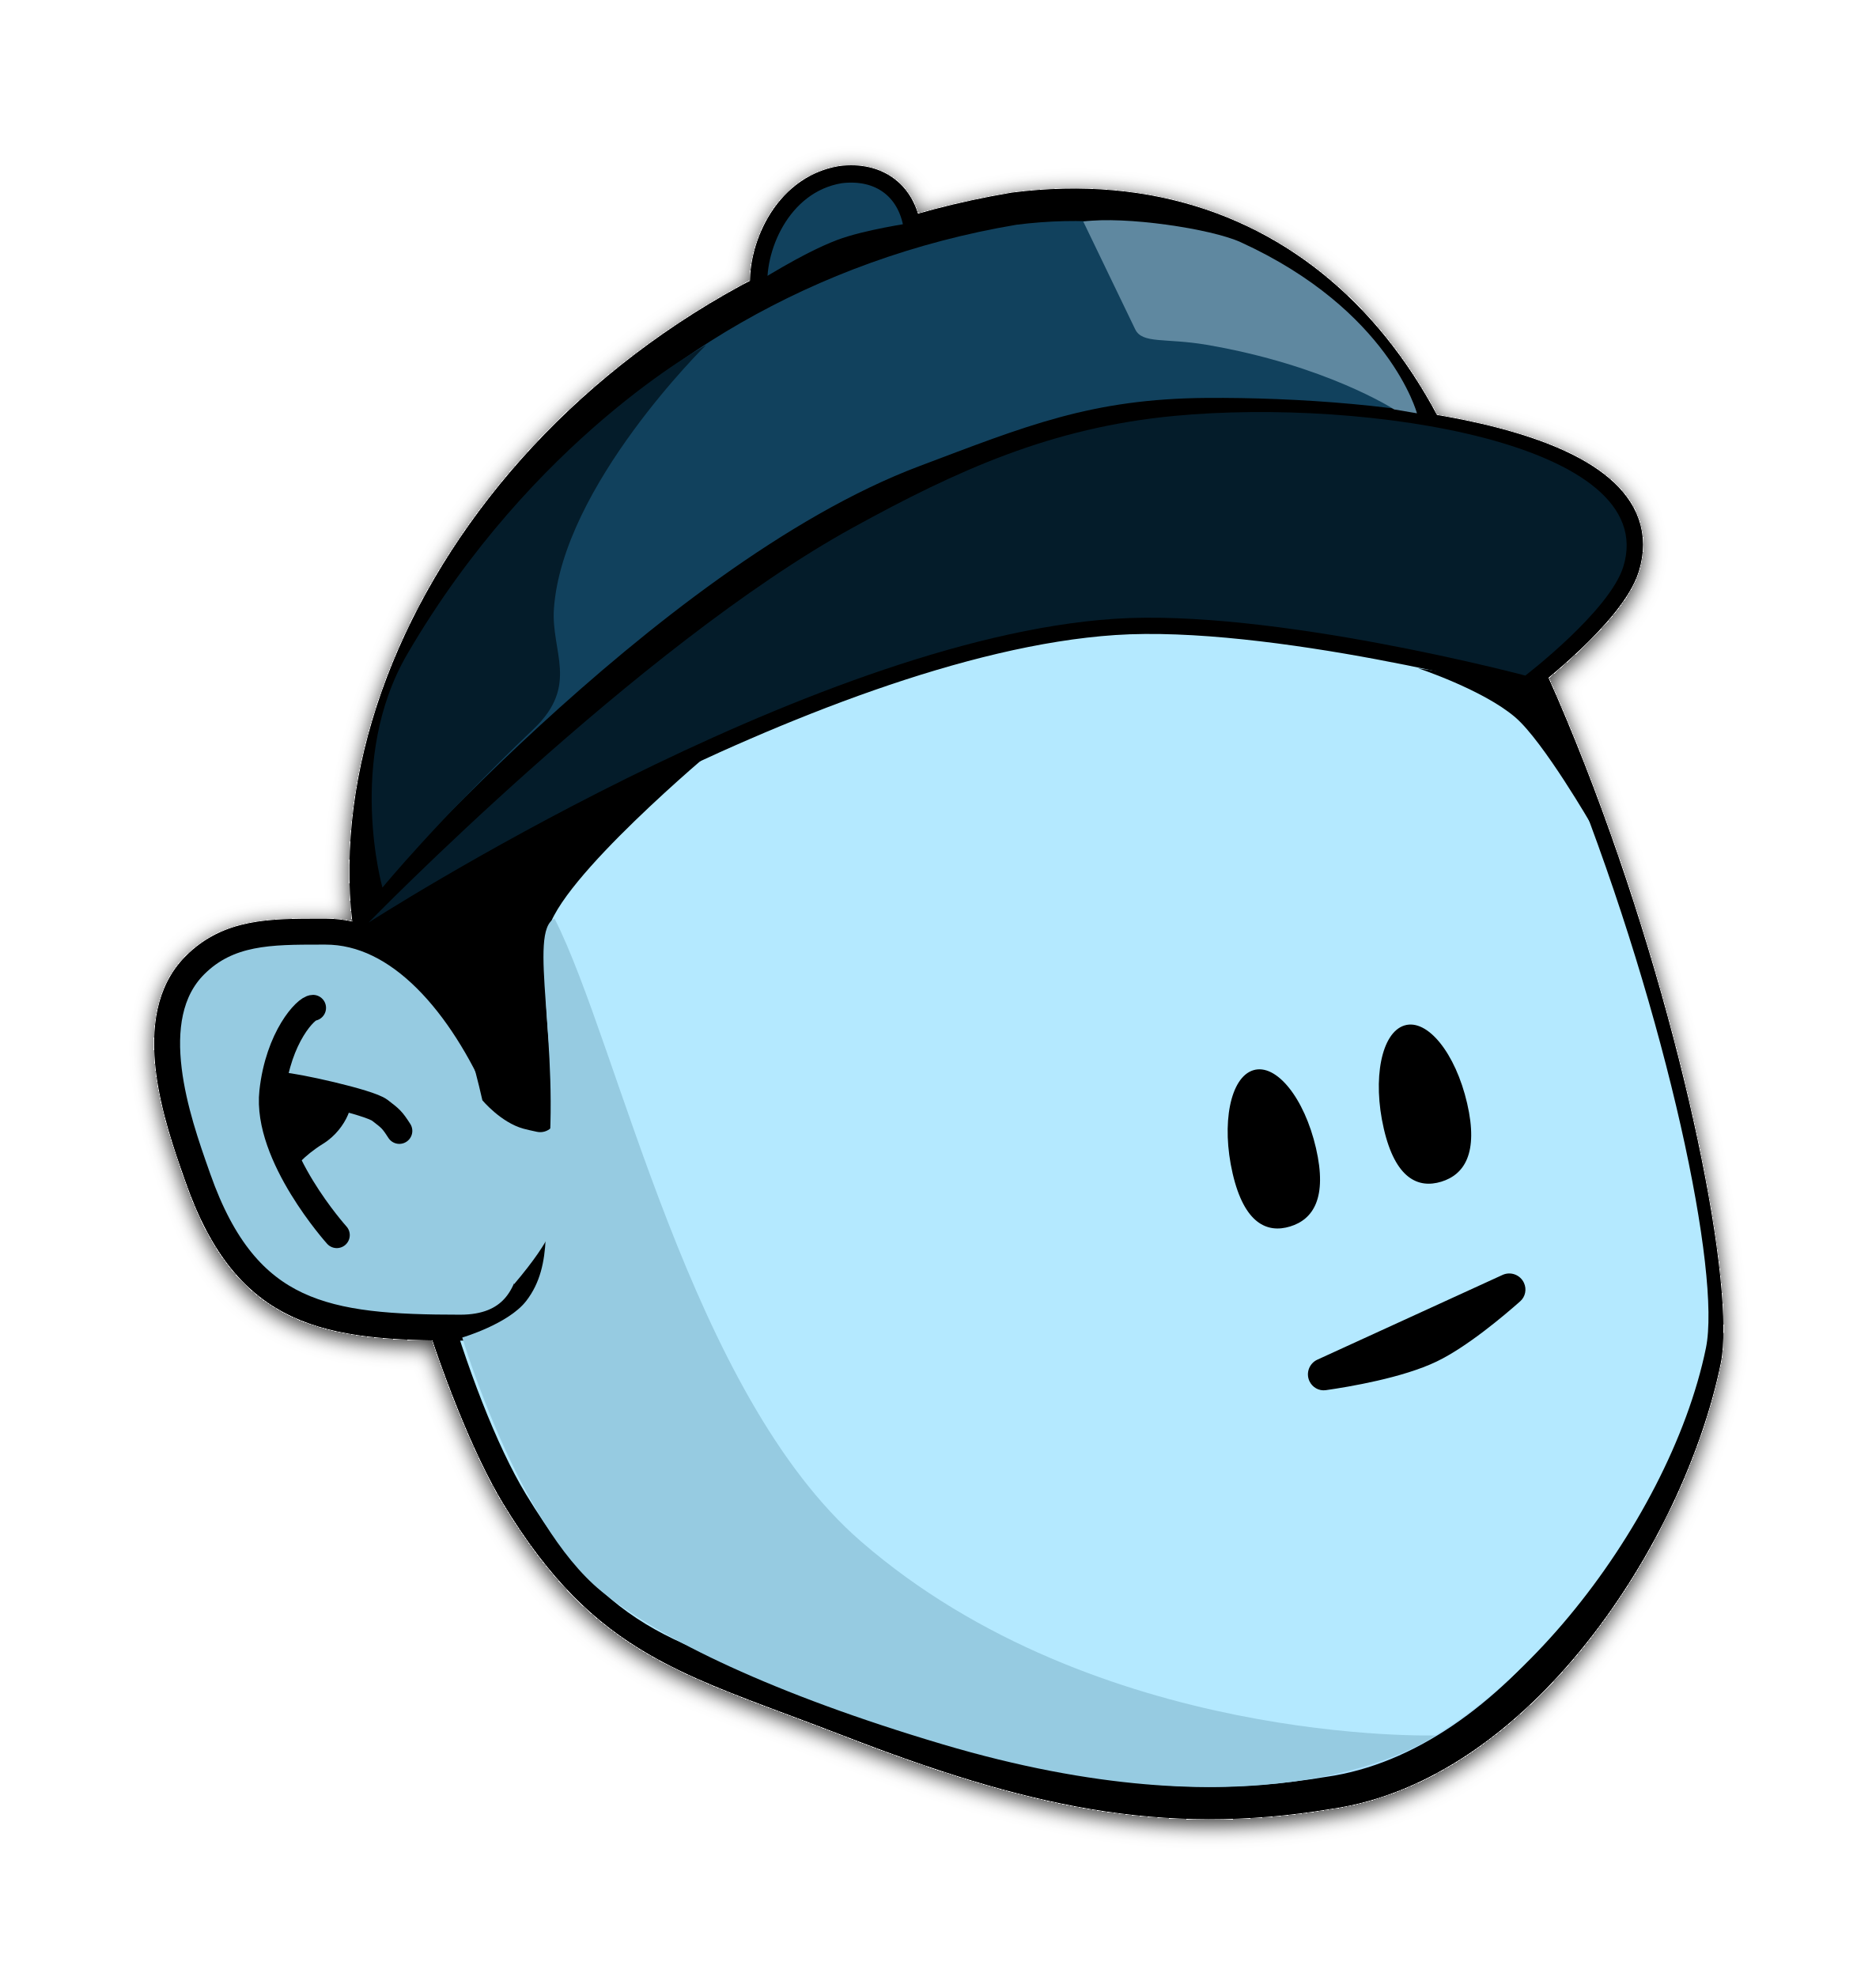
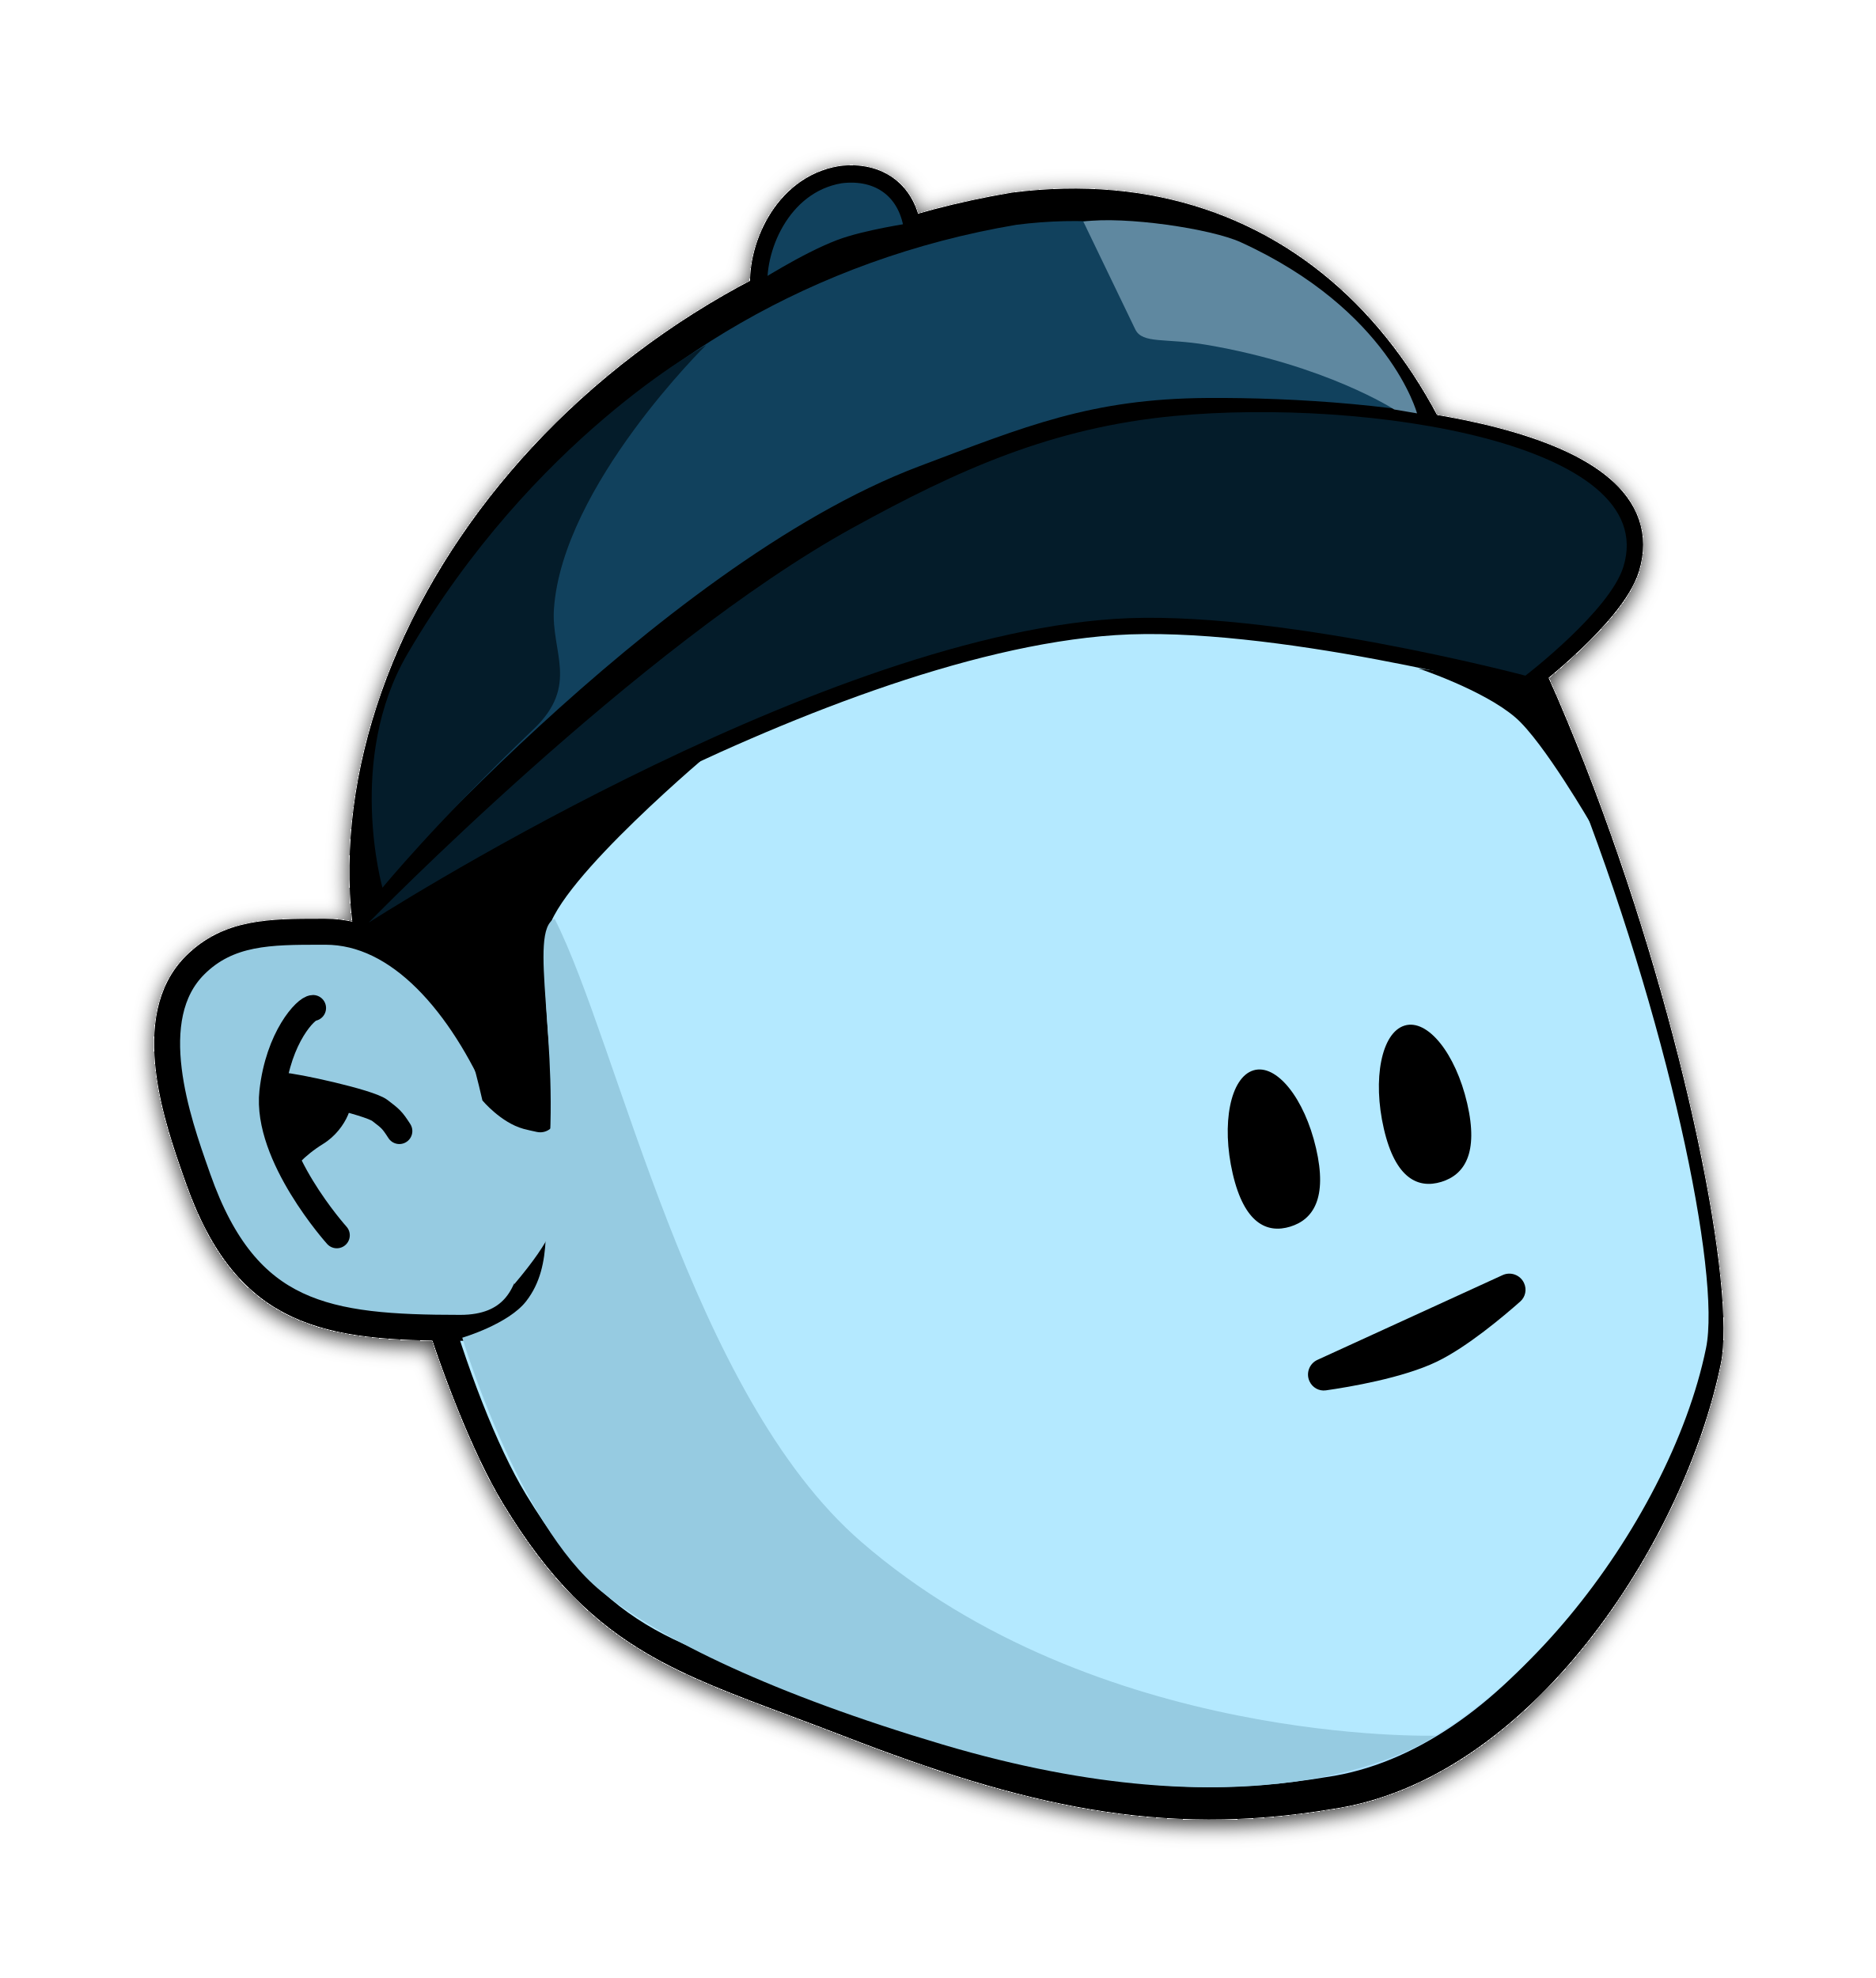
- <svg xmlns="http://www.w3.org/2000/svg" width="1513" height="1595" viewBox="0 0 1513 1595" fill="none">
+ <svg xmlns="http://www.w3.org/2000/svg" width="2400" height="2531" viewBox="0 0 2400 2531" fill="none">
  <g filter="url(#filter0_d_1_23)">
-     <path d="M1071.92 1446.46L1071.77 1446.48L1071.62 1446.5C937.447 1468.86 829.314 1443.97 685.636 1388.28C669.596 1382.06 654.602 1376.46 640.487 1371.18C596.74 1354.82 561.45 1341.63 529.69 1323.18C488.644 1299.35 453.719 1266.69 417.093 1206.27C394.323 1168.7 368.1 1103.15 347.523 1034.69C326.921 966.136 312.587 896.662 312.587 851.283C312.587 512.771 634.602 248.556 976.909 248.064C1033.48 256.637 1088.8 303.749 1140.11 376.108C1191.3 448.304 1236.6 542.979 1273.6 640.858C1310.55 738.64 1339 839.031 1356.65 922.292C1365.48 963.927 1371.58 1001.12 1374.72 1031.44C1377.89 1062.17 1377.88 1084.63 1375.25 1097.47C1360.85 1167.51 1323.31 1249.74 1269.72 1317.13C1216.02 1384.64 1147.56 1435.65 1071.92 1446.46Z" fill="#AADFFE" stroke="black" stroke-width="26.191" />
-     <path d="M1376.14 1087.57C1346.49 1231.87 1207.87 1407.23 1086.14 1427.52C948.636 1450.44 832.568 1432.25 687.913 1376.18C558.605 1326.06 499.489 1329.6 424.277 1205.51C377.047 1127.59 325.761 949.147 325.761 854.457C325.761 506.842 606.087 227.282 954.323 227.282C1204.11 263.295 1400.7 968.068 1376.14 1087.57Z" fill="#B4E9FF" />
-     <path d="M1061.56 926.208C1070.9 966.551 1059.26 983.832 1040.7 989.5C1022.14 995.169 1003.69 987.078 994.349 946.736C985.011 906.393 992.487 869.094 1011.05 863.426C1029.61 857.757 1052.22 885.866 1061.56 926.208Z" fill="black" />
-     <path d="M1183.5 890.085C1192.84 930.428 1181.19 947.709 1162.63 953.377C1144.07 959.046 1125.62 950.954 1116.29 910.612C1106.94 870.269 1114.42 832.971 1132.98 827.303C1151.54 821.634 1174.16 849.743 1183.5 890.085Z" fill="black" />
-     <path d="M1056.27 1114.21C1053.28 1107.67 1056.16 1099.95 1062.69 1096.95L1212.06 1028.59C1218.61 1025.59 1226.36 1028.47 1229.36 1035.03C1231.7 1040.12 1230.52 1046.14 1226.32 1049.86C1213.07 1061.6 1183.36 1086.7 1158.9 1098.46C1131.56 1111.61 1088.37 1118.86 1069.52 1121.56C1063.95 1122.35 1058.62 1119.32 1056.27 1114.21Z" fill="black" />
-     <path d="M817.969 168.363C1038.19 140.354 1178.84 302.303 1204.74 535.686C1204.74 535.686 1008.54 483.392 867.526 480.035C641.91 474.663 297.086 742.342 297.086 742.342C271.185 508.958 481.431 225.14 817.969 168.363Z" fill="#11415D" stroke="black" stroke-width="26.191" />
-     <path d="M677.863 140.907C709.323 136.906 732.756 154.116 736.375 186.725C736.375 186.725 698.8 192.201 677.863 200.115C650.177 210.58 612.378 234.956 612.378 234.956C608.759 202.348 629.781 148.975 677.863 140.907Z" fill="#11415D" stroke="black" stroke-width="13.976" />
-     <path d="M973.757 334.13C882.732 334.728 831.851 356.082 746.196 388.344C537.548 466.932 297.314 744.313 297.314 744.313C297.314 744.313 651.89 515.782 898.826 499.265C1025.94 490.762 1230.46 545.042 1230.46 545.042C1230.46 545.042 1298.51 492.882 1309.51 457.146C1340.09 357.738 1114.05 333.208 973.757 334.13Z" fill="#AC2321" stroke="black" stroke-width="26.191" />
-     <path d="M947.398 335.532C848.305 344.898 772.513 379.171 687.927 425.712C515.146 520.782 297.323 744.302 297.323 744.302C297.323 744.302 651.9 515.771 898.836 499.254C1025.94 490.752 1230.46 545.032 1230.46 545.032C1230.46 545.032 1298.52 492.871 1309.52 457.135C1340.1 357.727 1102.78 320.847 947.398 335.532Z" fill="#041C2A" />
-     <path d="M404.145 883.453C422.292 925.099 434.243 973.822 430.854 1011.34C429.167 1030.01 423.784 1044.83 414.626 1054.89C405.731 1064.65 392.155 1071.14 371.248 1071.14C316.661 1071.14 273.931 1068.61 239.752 1052.57C206.414 1036.92 179.818 1007.66 159.706 950.46C159.359 949.471 159.003 948.463 158.641 947.435C150.883 925.418 139.99 894.503 136.166 863.23C132.146 830.349 136.268 799.74 157.237 778.737C184.29 751.639 218.099 751.626 258.507 751.609C259.814 751.609 261.129 751.608 262.45 751.607C292.181 751.574 319.462 765.866 343.668 789.93C367.91 814.029 388.403 847.327 404.145 883.453Z" fill="#96CBE1" stroke="black" stroke-width="20.953" />
-     <path d="M252.524 813.122C246.884 813.122 224.523 836.694 219.687 880.817C214.028 932.447 271.679 996.462 271.679 996.462" stroke="black" stroke-width="20.953" stroke-linecap="round" />
-     <path d="M322.132 912.381C316.19 903.159 315.097 902.44 306.396 895.759C297.695 889.078 236.856 875.816 227.495 875.688" stroke="black" stroke-width="20.953" stroke-linecap="round" />
-     <path d="M495.123 956.591C495.123 1005.41 354.345 986.057 354.345 986.057L341.249 884.565L422.83 862.723C422.83 862.723 495.123 907.771 495.123 956.591Z" fill="#96CBE1" />
-     <path d="M441.92 751.753C449.778 709.847 576.151 604.411 576.151 604.411L441.92 666.616L288.046 751.753C295.685 755.027 327.702 779.609 350.251 806.576C378.862 840.793 381.353 854.534 389.129 887.682C389.129 887.682 404.054 905.618 422.277 910.6C424.914 911.32 428.919 912.224 433.105 913.111C441.849 914.964 449.713 907.565 448.641 898.692C444.326 862.973 435.923 783.74 441.92 751.753Z" fill="black" />
-     <path d="M260.711 922.7C244.77 932.558 236.356 943.239 234.142 947.347L227.499 879.567C242.998 881.621 275.325 885.729 280.639 885.729C287.281 885.729 280.639 910.376 260.711 922.7Z" fill="black" />
-     <path d="M1158.29 1400.08C1134.35 1416.25 1008.3 1480.91 760.299 1407.24C624.242 1366.83 532.312 1322.34 485.022 1283.71C417.401 1228.46 372.89 1079.08 372.89 1079.08C372.89 1079.08 410.055 1068.18 424.454 1049.62C447.372 1020.06 437.715 981.457 441.642 944.025C452.238 843.043 425.318 751.103 447.372 741.13C499.266 843.547 556.949 1124.24 694.553 1243.6C884.664 1408.51 1158.29 1400.08 1158.29 1400.08Z" fill="#96CBE1" />
-     <path d="M448.593 979.09C446.956 985.311 448.391 996.331 414.57 1036.22L418.559 988.526L428.54 961.902C435.906 965.04 450.23 972.87 448.593 979.09Z" fill="#96CBE1" />
-     <path d="M1000.81 195.383C976.983 184.504 907.557 174.173 873.847 178.728C873.847 178.728 909.959 253.656 915.729 265.651C921.499 277.647 940.099 272.502 973.355 278.179C1069.49 294.591 1124.65 330.32 1124.65 330.32L1143.04 333.442C1143.04 333.442 1120.83 250.189 1000.81 195.383Z" fill="#5F88A0" />
-     <path d="M328.554 527.685C430.226 353.167 569.609 278.337 569.609 278.337C569.609 278.337 453.753 391.863 446.837 491.142C444.412 525.938 467.501 552.785 430.539 588.044C352.266 662.711 308.513 716.088 308.513 716.088C308.513 716.088 279.08 612.605 328.554 527.685Z" fill="#041C2A" />
-     <path d="M1244.16 553.882L1284.23 666.1C1284.23 666.1 1244.99 598.103 1222.31 578.684C1196.26 556.383 1143.91 539.139 1143.91 539.139L1244.16 553.882Z" fill="black" />
+     <path d="M1700.34 2294.44L1700.1 2294.48L1699.86 2294.51C1487.03 2329.98 1315.5 2290.49 1087.59 2202.16C1062.15 2192.29 1038.36 2183.41 1015.97 2175.03C946.58 2149.08 890.601 2128.16 840.221 2098.89C775.112 2061.09 719.712 2009.28 661.614 1913.44C625.495 1853.85 583.899 1749.88 551.258 1641.28C518.579 1532.54 495.841 1422.33 495.841 1350.35C495.841 813.385 1006.64 394.273 1549.62 393.493C1639.36 407.092 1727.12 481.823 1808.5 596.603C1889.7 711.124 1961.55 861.302 2020.25 1016.56C2078.86 1171.67 2123.99 1330.92 2151.98 1462.99C2165.99 1529.03 2175.67 1588.02 2180.65 1636.13C2185.68 1684.88 2185.66 1720.49 2181.49 1740.86C2158.65 1851.96 2099.1 1982.4 2014.09 2089.29C1928.91 2196.38 1820.31 2277.3 1700.34 2294.44Z" fill="#AADFFE" stroke-width="41.546" stroke="black" />
+     <path d="M2182.9 1725.15C2135.87 1954.05 1915.98 2232.21 1722.89 2264.4C1504.78 2300.76 1320.66 2271.9 1091.2 2182.96C886.088 2103.46 792.315 2109.07 673.01 1912.24C598.091 1788.63 516.739 1505.59 516.739 1355.39C516.739 803.98 961.407 360.527 1513.8 360.527C1910.02 417.653 2221.86 1535.6 2182.9 1725.15Z" fill="#B4E9FF" />
+     <path d="M1683.9 1469.2C1698.72 1533.19 1680.25 1560.61 1650.81 1569.6C1621.37 1578.59 1592.1 1565.75 1577.29 1501.76C1562.48 1437.77 1574.33 1378.6 1603.78 1369.61C1633.22 1360.62 1669.09 1405.21 1683.9 1469.2Z" fill="black" />
+     <path d="M1877.32 1411.9C1892.14 1475.89 1873.66 1503.31 1844.22 1512.3C1814.78 1521.29 1785.51 1508.45 1770.71 1444.46C1755.89 1380.47 1767.75 1321.3 1797.19 1312.31C1826.63 1303.32 1862.51 1347.91 1877.32 1411.9Z" fill="black" />
+     <path d="M1675.52 1767.41C1670.77 1757.04 1675.33 1744.79 1685.7 1740.05L1922.63 1631.6C1933.02 1626.84 1945.31 1631.41 1950.07 1641.81C1953.78 1649.9 1951.91 1659.44 1945.25 1665.34C1924.23 1683.96 1877.1 1723.78 1838.3 1742.43C1794.93 1763.29 1726.43 1774.79 1696.53 1779.07C1687.69 1780.32 1679.23 1775.52 1675.52 1767.41Z" fill="black" />
+     <path d="M1297.51 267.066C1646.83 222.636 1869.93 479.529 1911.02 849.734C1911.02 849.734 1599.79 766.782 1376.12 761.457C1018.23 752.936 471.253 1177.54 471.253 1177.54C430.167 807.336 763.672 357.129 1297.51 267.066Z" fill="#11415D" stroke-width="41.546" stroke="black" />
+     <path d="M1075.26 223.514C1125.16 217.167 1162.34 244.468 1168.08 296.194C1168.08 296.194 1108.47 304.879 1075.26 317.433C1031.34 334.034 971.385 372.7 971.385 372.7C965.645 320.975 998.991 236.312 1075.26 223.514Z" fill="#11415D" stroke-width="22.17" stroke="black" />
+     <path d="M1544.62 530.015C1400.24 530.964 1319.53 564.837 1183.65 616.012C852.686 740.673 471.615 1180.67 471.615 1180.67C471.615 1180.67 1034.06 818.161 1425.76 791.961C1627.39 778.473 1951.81 864.575 1951.81 864.575C1951.81 864.575 2059.76 781.836 2077.21 725.15C2125.72 567.463 1767.16 528.553 1544.62 530.015Z" fill="#AC2321" stroke-width="41.546" stroke="black" />
+     <path d="M1502.81 532.239C1345.63 547.096 1225.4 601.462 1091.23 675.287C817.151 826.092 471.629 1180.65 471.629 1180.65C471.629 1180.65 1034.08 818.144 1425.78 791.944C1627.41 778.457 1951.81 864.559 1951.81 864.559C1951.81 864.559 2059.77 781.819 2077.22 725.132C2125.73 567.446 1749.29 508.945 1502.81 532.239Z" fill="#041C2A" />
+     <path d="M641.076 1401.38C669.861 1467.44 688.819 1544.73 683.443 1604.24C680.767 1633.86 672.228 1657.37 657.701 1673.31C643.591 1688.8 622.056 1699.1 588.893 1699.1C502.304 1699.1 434.523 1695.09 380.307 1669.64C327.425 1644.82 285.237 1598.4 253.334 1507.67C252.783 1506.1 252.22 1504.5 251.645 1502.87C239.339 1467.95 222.059 1418.91 215.994 1369.3C209.618 1317.14 216.156 1268.59 249.417 1235.27C292.33 1192.29 345.96 1192.27 410.057 1192.24C412.13 1192.24 414.216 1192.24 416.312 1192.24C463.472 1192.19 506.747 1214.86 545.144 1253.03C583.598 1291.26 616.105 1344.08 641.076 1401.38Z" fill="#96CBE1" stroke-width="33.237" stroke="black" />
+     <path d="M400.567 1289.82C391.62 1289.82 356.15 1327.21 348.479 1397.2C339.502 1479.1 430.951 1580.64 430.951 1580.64" stroke-width="33.237" stroke-linecap="round" stroke="black" />
+     <path d="M510.982 1447.27C501.557 1432.64 499.823 1431.5 486.021 1420.9C472.219 1410.3 375.713 1389.27 360.864 1389.06" stroke-width="33.237" stroke-linecap="round" stroke="black" />
+     <path d="M785.39 1517.4C785.39 1594.84 562.08 1564.13 562.08 1564.13L541.307 1403.14L670.715 1368.5C670.715 1368.5 785.39 1439.95 785.39 1517.4Z" fill="#96CBE1" />
+     <path d="M700.996 1192.47C713.461 1126 913.92 958.749 913.92 958.749L700.996 1057.42L456.913 1192.47C469.03 1197.66 519.817 1236.66 555.586 1279.43C600.97 1333.71 604.921 1355.51 617.256 1408.09C617.256 1408.09 640.931 1436.54 669.837 1444.44C674.02 1445.58 680.373 1447.02 687.013 1448.43C700.883 1451.36 713.358 1439.63 711.657 1425.55C704.812 1368.89 691.483 1243.21 700.996 1192.47Z" fill="black" />
+     <path d="M413.553 1463.64C388.267 1479.27 374.92 1496.22 371.408 1502.73L360.87 1395.22C385.456 1398.47 436.734 1404.99 445.164 1404.99C455.7 1404.99 445.164 1444.09 413.553 1463.64Z" fill="black" />
+     <path d="M1837.34 2220.87C1799.36 2246.52 1599.41 2349.09 1206.03 2232.23C990.205 2168.13 844.381 2097.56 769.367 2036.28C662.103 1948.64 591.497 1711.69 591.497 1711.69C591.497 1711.69 650.45 1694.41 673.291 1664.95C709.644 1618.07 694.326 1556.84 700.555 1497.46C717.363 1337.28 674.661 1191.44 709.644 1175.62C791.961 1338.08 883.461 1783.32 1101.74 1972.66C1403.3 2234.24 1837.34 2220.87 1837.34 2220.87Z" fill="#96CBE1" />
+     <path d="M711.581 1553.08C708.984 1562.95 711.261 1580.43 657.612 1643.71L663.94 1568.05L679.772 1525.82C691.456 1530.8 714.178 1543.22 711.581 1553.08Z" fill="#96CBE1" />
+     <path d="M1587.53 309.927C1549.74 292.67 1439.61 276.282 1386.14 283.507C1386.14 283.507 1443.42 402.363 1452.58 421.39C1461.73 440.419 1491.23 432.258 1543.99 441.263C1696.48 467.296 1783.97 523.972 1783.97 523.972L1813.14 528.924C1813.14 528.924 1777.91 396.864 1587.53 309.927Z" fill="#5F88A0" />
+     <path d="M521.169 837.042C682.446 560.213 903.543 441.513 903.543 441.513C903.543 441.513 719.766 621.594 708.796 779.076C704.949 834.271 741.574 876.857 682.943 932.787C558.782 1051.23 489.379 1135.9 489.379 1135.9C489.379 1135.9 442.691 971.747 521.169 837.042Z" fill="#041C2A" />
+     <path d="M1973.55 878.596L2037.11 1056.6C2037.11 1056.6 1974.86 948.742 1938.89 917.938C1897.57 882.563 1814.52 855.21 1814.52 855.21L1973.55 878.596Z" fill="black" />
  </g>
  <defs>
-     <filter id="filter0_d_1_23" x="-16" y="-12" width="1545" height="1627" filterUnits="userSpaceOnUse" color-interpolation-filters="sRGB">
+     <filter id="filter0_d_1_23" x="-25.38" y="-19.035" width="2450.76" height="2580.83" filterUnits="userSpaceOnUse" color-interpolation-filters="sRGB">
      <feFlood flood-opacity="0" result="BackgroundImageFix" />
      <feColorMatrix in="SourceAlpha" type="matrix" values="0 0 0 0 0 0 0 0 0 0 0 0 0 0 0 0 0 0 127 0" result="hardAlpha" />
-       <feOffset dy="4" />
-       <feGaussianBlur stdDeviation="8" />
+       <feOffset dy="6.345" />
+       <feGaussianBlur stdDeviation="12.69" />
      <feComposite in2="hardAlpha" operator="out" />
      <feColorMatrix type="matrix" values="0 0 0 0 0 0 0 0 0 0 0 0 0 0 0 0 0 0 0.8 0" />
      <feBlend mode="normal" in2="BackgroundImageFix" result="effect1_dropShadow_1_23" />
      <feBlend mode="normal" in="SourceGraphic" in2="effect1_dropShadow_1_23" result="shape" />
    </filter>
  </defs>
</svg>
